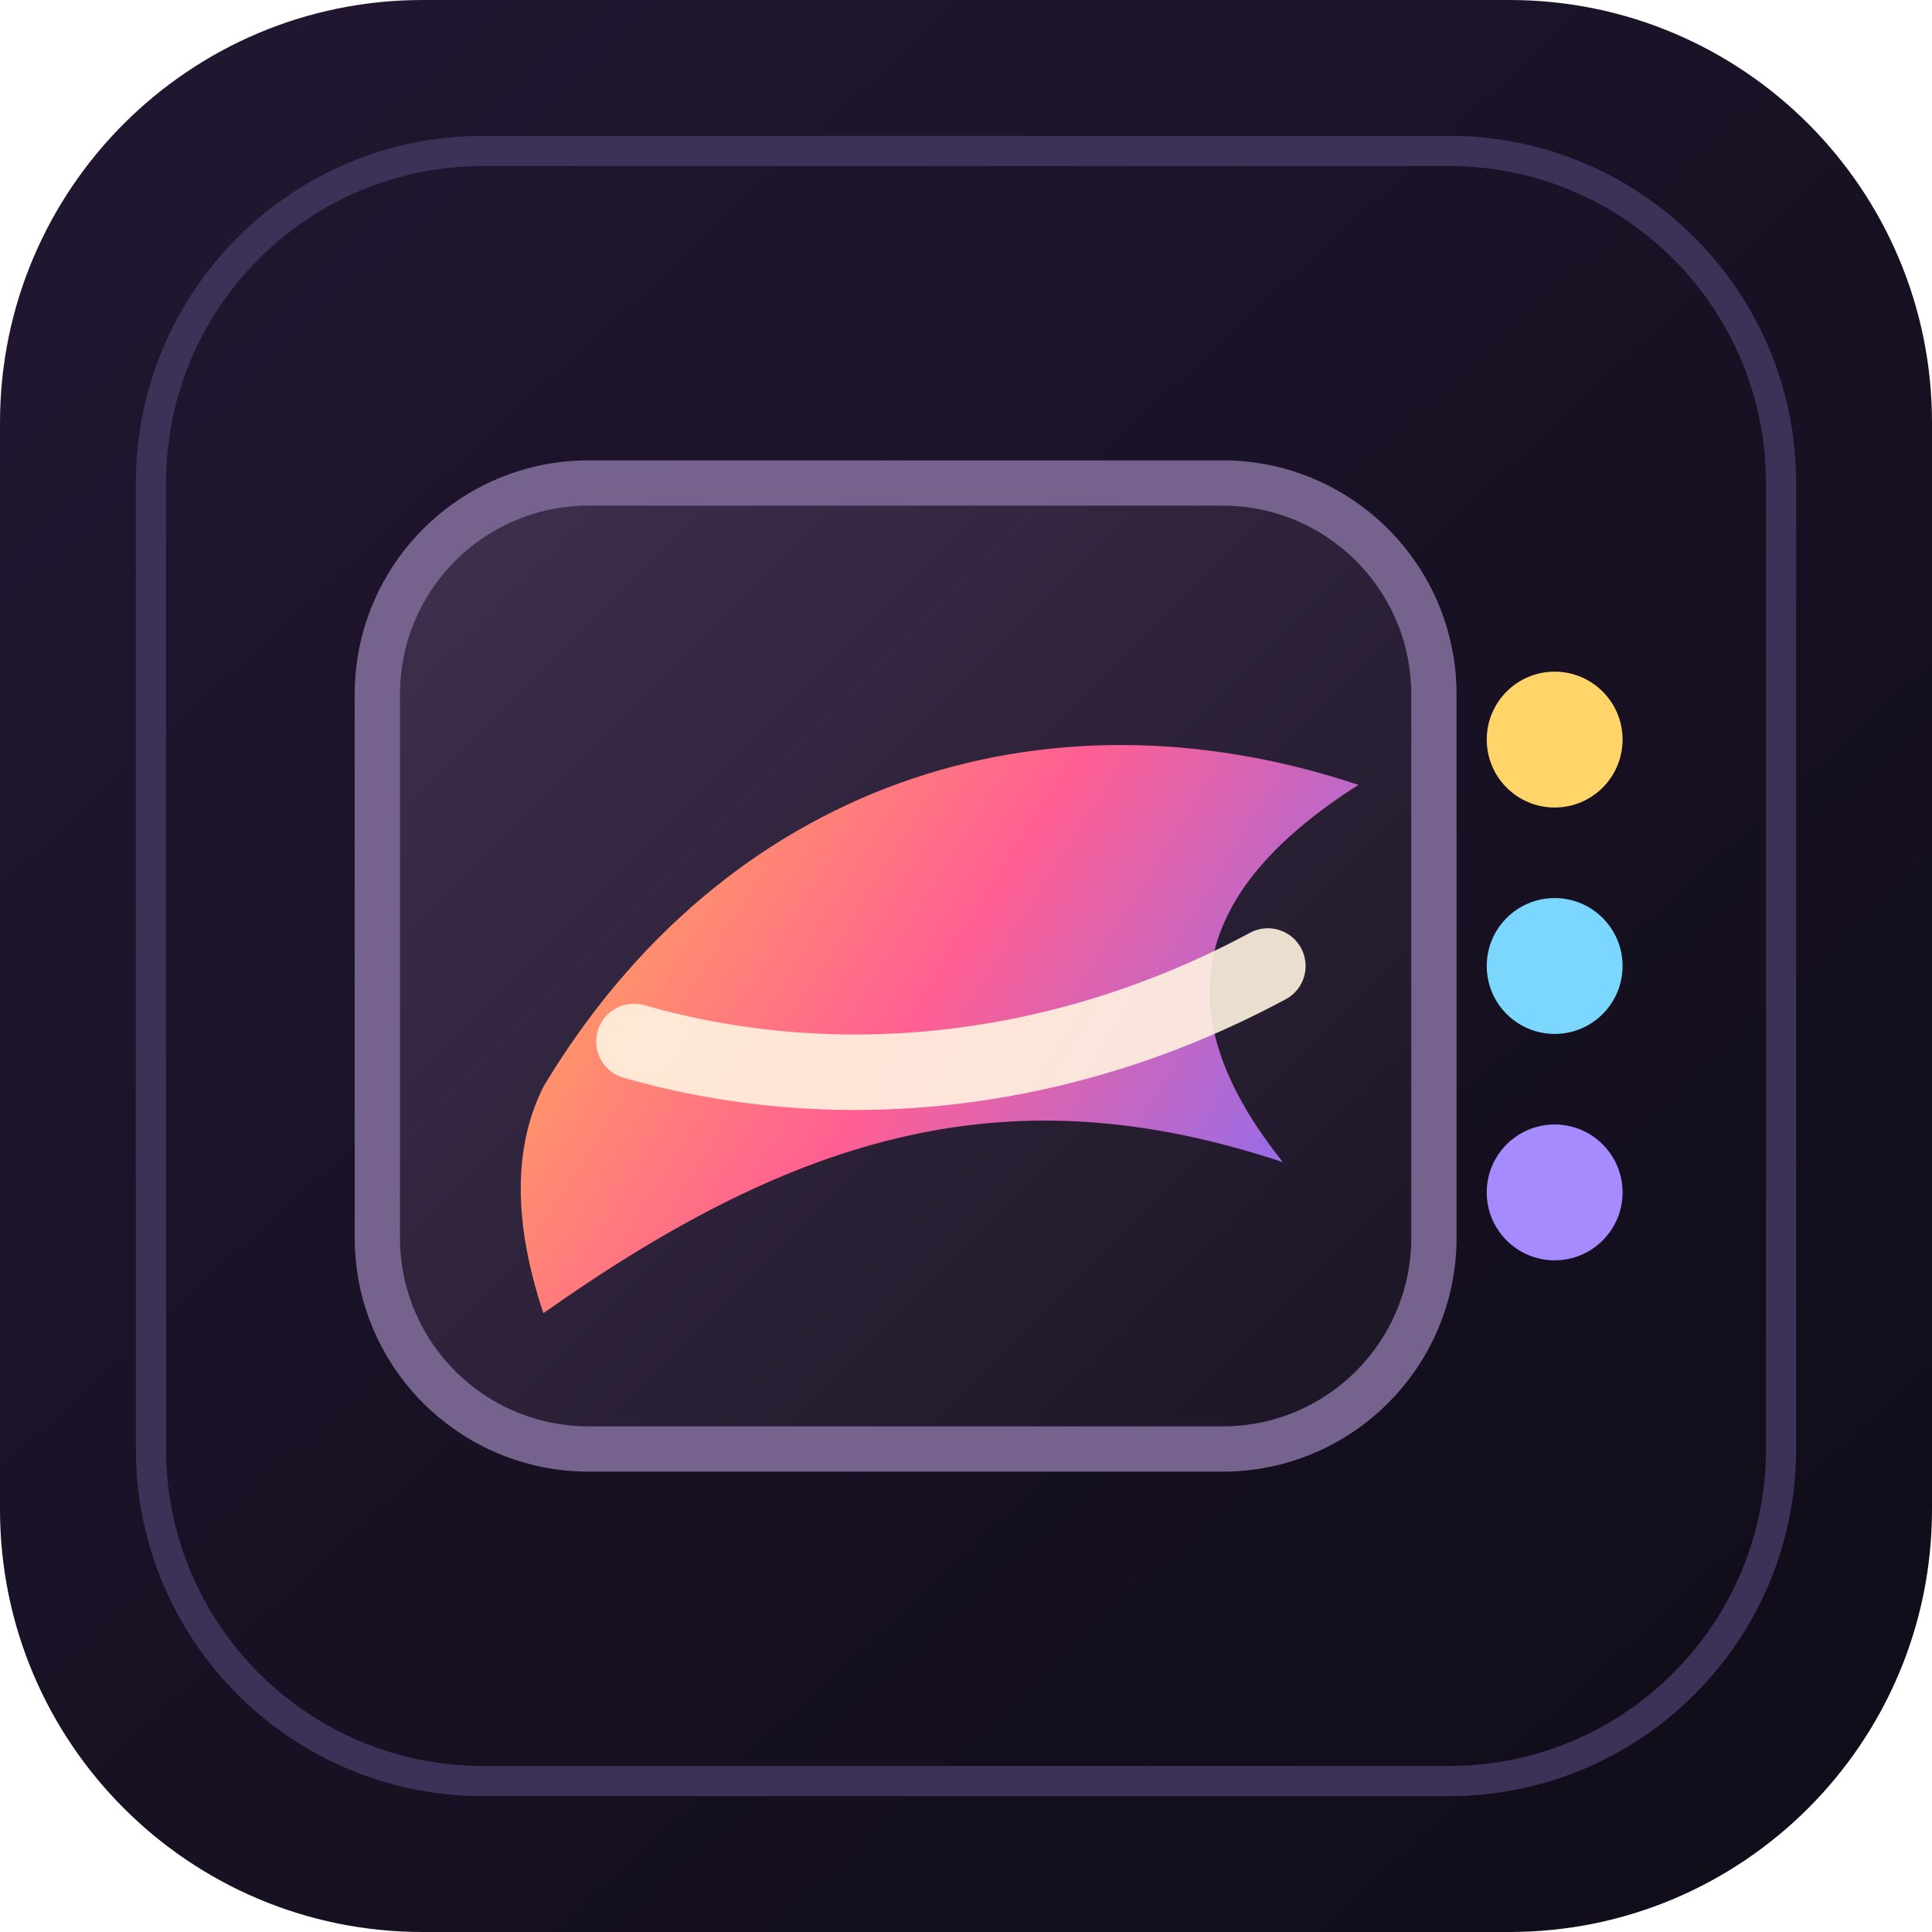
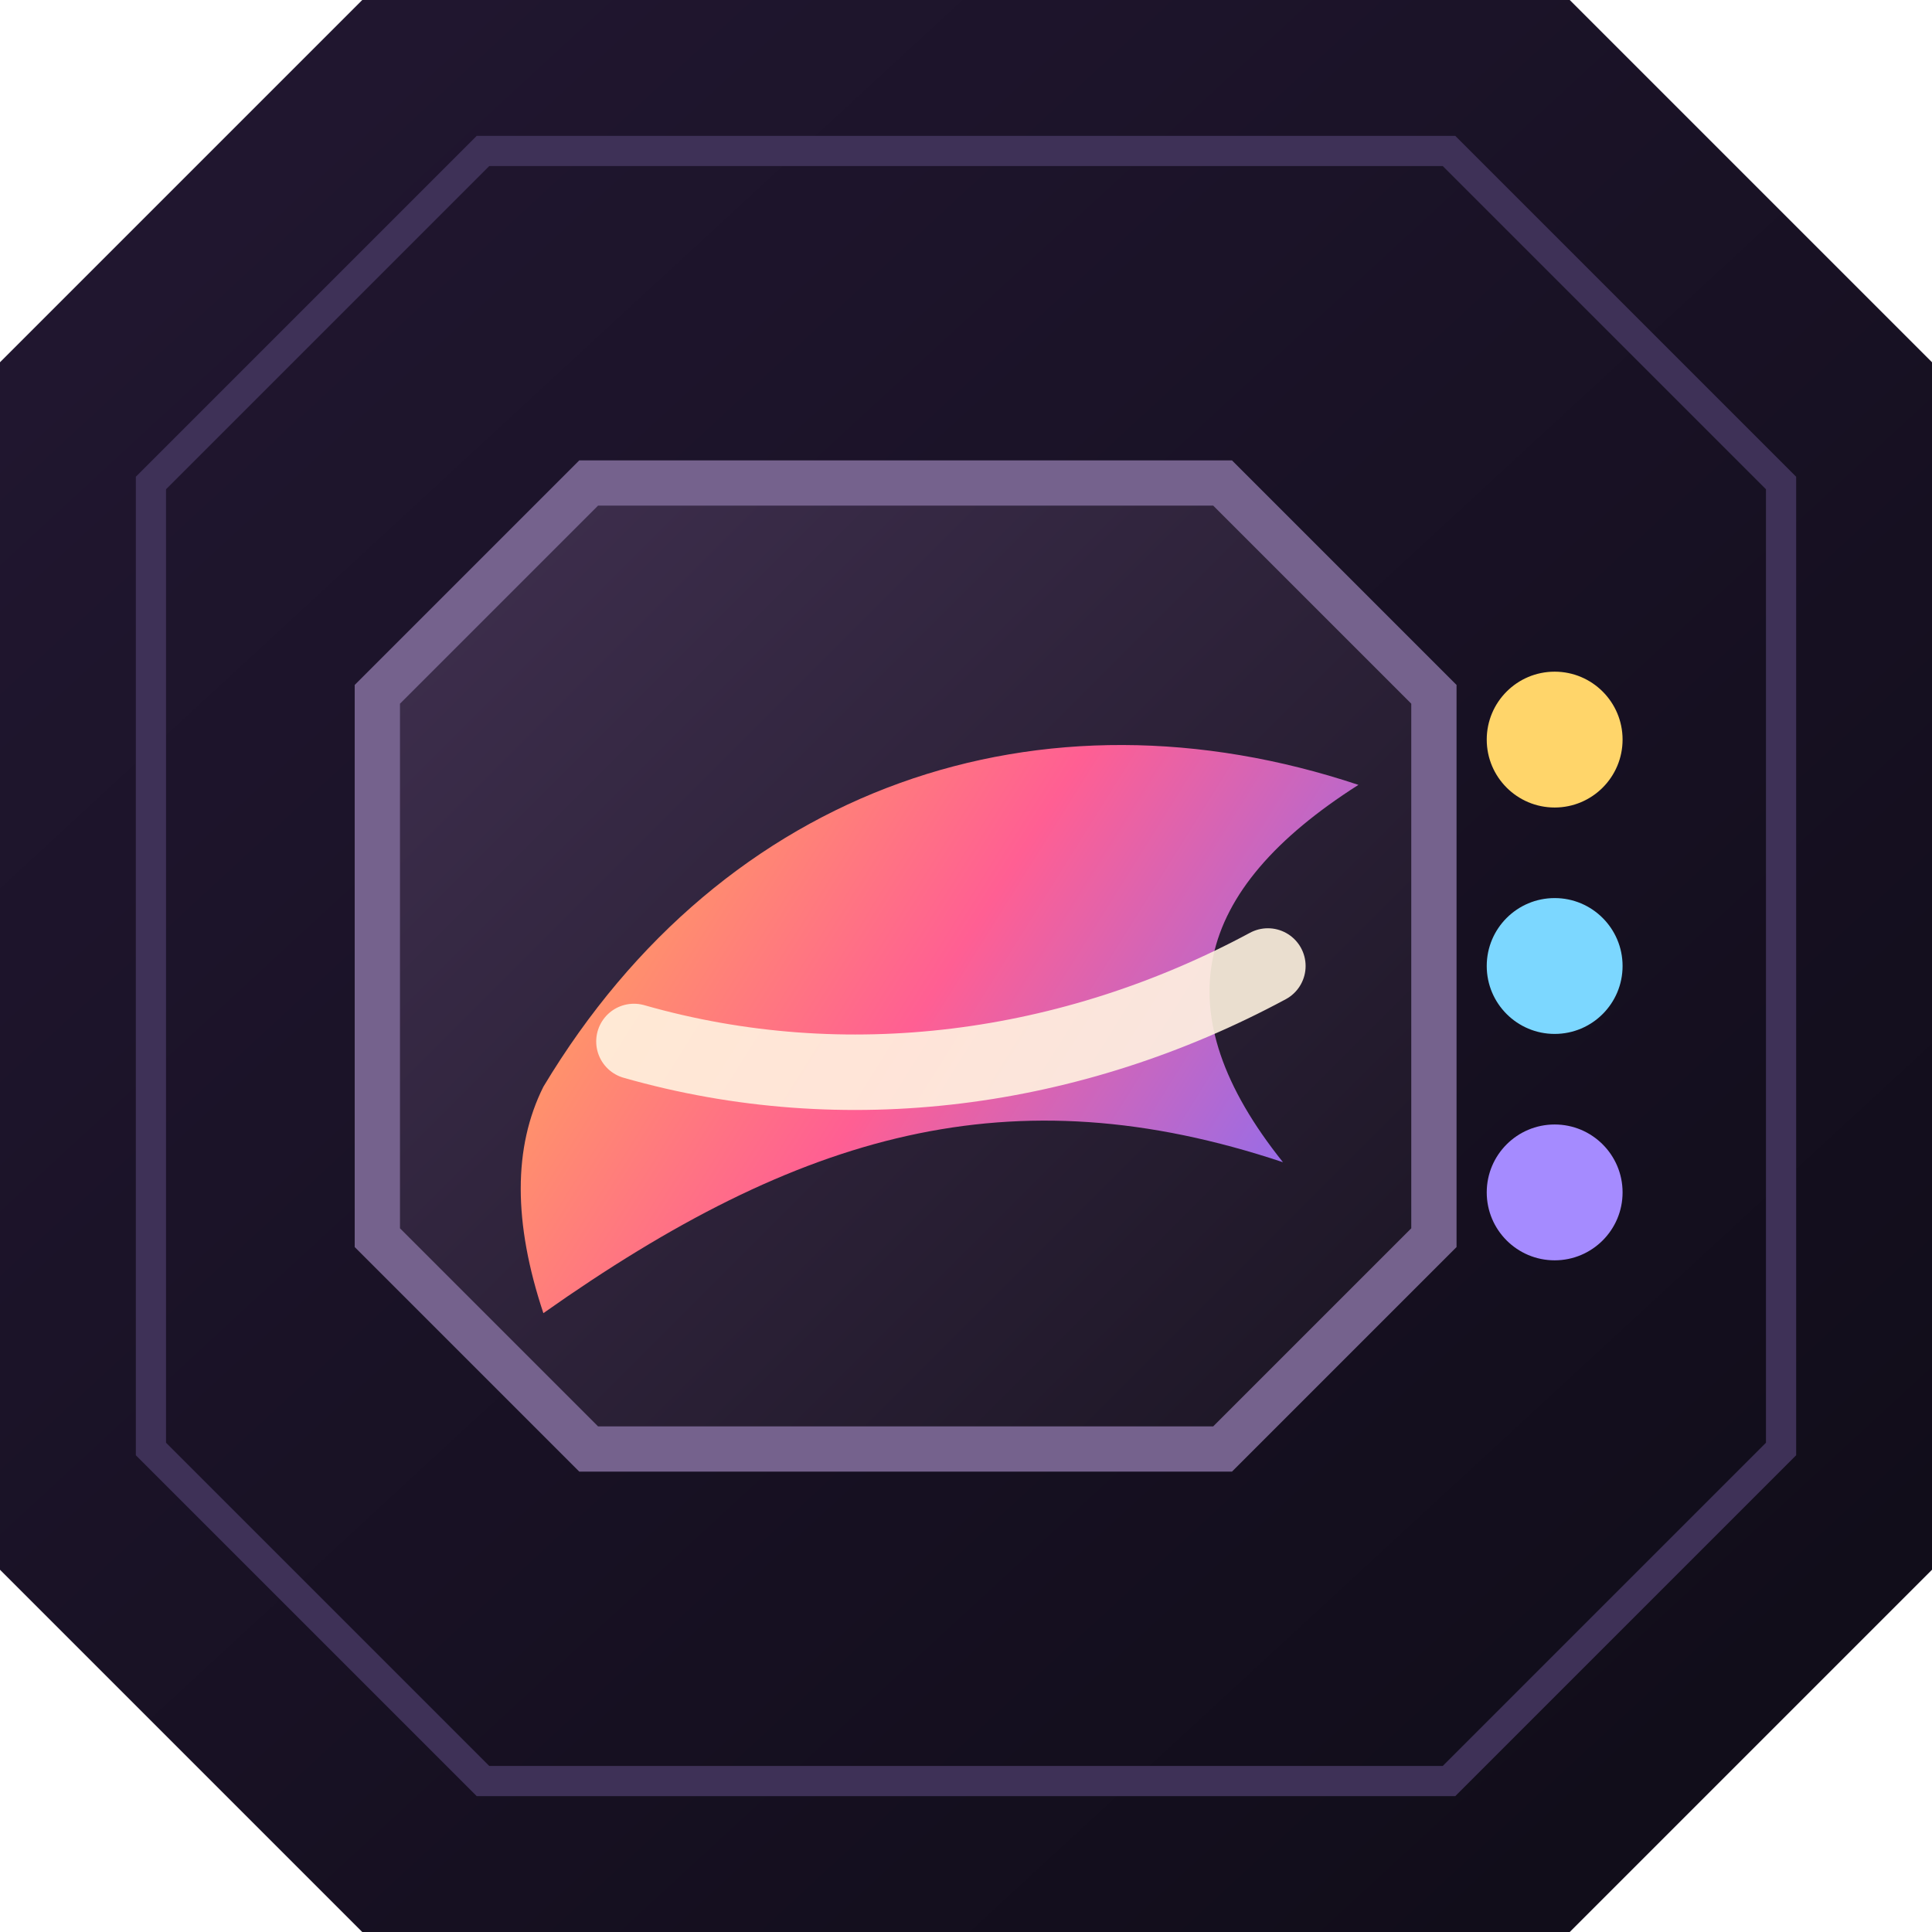
<svg xmlns="http://www.w3.org/2000/svg" viewBox="0 0 128 128" role="img" aria-labelledby="title desc">
  <defs>
    <linearGradient id="bg" x1="16" y1="12" x2="112" y2="116" gradientUnits="userSpaceOnUse">
      <stop offset="0" stop-color="#20162f" />
      <stop offset="1" stop-color="#110d1a" />
    </linearGradient>
    <linearGradient id="card" x1="26" y1="31" x2="94" y2="99" gradientUnits="userSpaceOnUse">
      <stop offset="0" stop-color="#403050" />
      <stop offset="1" stop-color="#1A1422" />
    </linearGradient>
    <linearGradient id="paint" x1="34" y1="48" x2="90" y2="83" gradientUnits="userSpaceOnUse">
      <stop offset="0" stop-color="#FFB84D" />
      <stop offset="0.5" stop-color="#FF5F93" />
      <stop offset="1" stop-color="#7B70FF" />
    </linearGradient>
  </defs>
-   <rect width="128" height="128" rx="28" fill="url(#bg)" />
-   <rect x="10" y="10" width="108" height="108" rx="22" fill="none" stroke="#3e3157" stroke-width="2" />
-   <rect x="25" y="32" width="70" height="64" rx="14" fill="url(#card)" stroke="#75628D" stroke-width="3" />
+   <path d="M24 0H104L128 24V104L104 128H24L0 104V24Z" fill="url(#bg)" />
+   <path d="M32 10H96L118 32V96L96 118H32L10 96V32Z" fill="none" stroke="#3e3157" stroke-width="2" />
+   <path d="M39 32H81L95 46V82L81 96H39L25 82V46Z" fill="url(#card)" stroke="#75628D" stroke-width="3" />
  <path d="M36 72C48 52 69 45 90 52C79 59 77 67 85 77C67 71 53 75 36 87C34 81 34 76 36 72Z" fill="url(#paint)" />
  <path d="M42 69C56 73 71 71 84 64" fill="none" stroke="#FFF3E0" stroke-width="5" stroke-linecap="round" opacity="0.9" />
  <circle cx="103" cy="49" r="4.5" fill="#FFD56A" />
  <circle cx="103" cy="64" r="4.5" fill="#7CD7FF" />
  <circle cx="103" cy="79" r="4.5" fill="#A58BFF" />
</svg>
